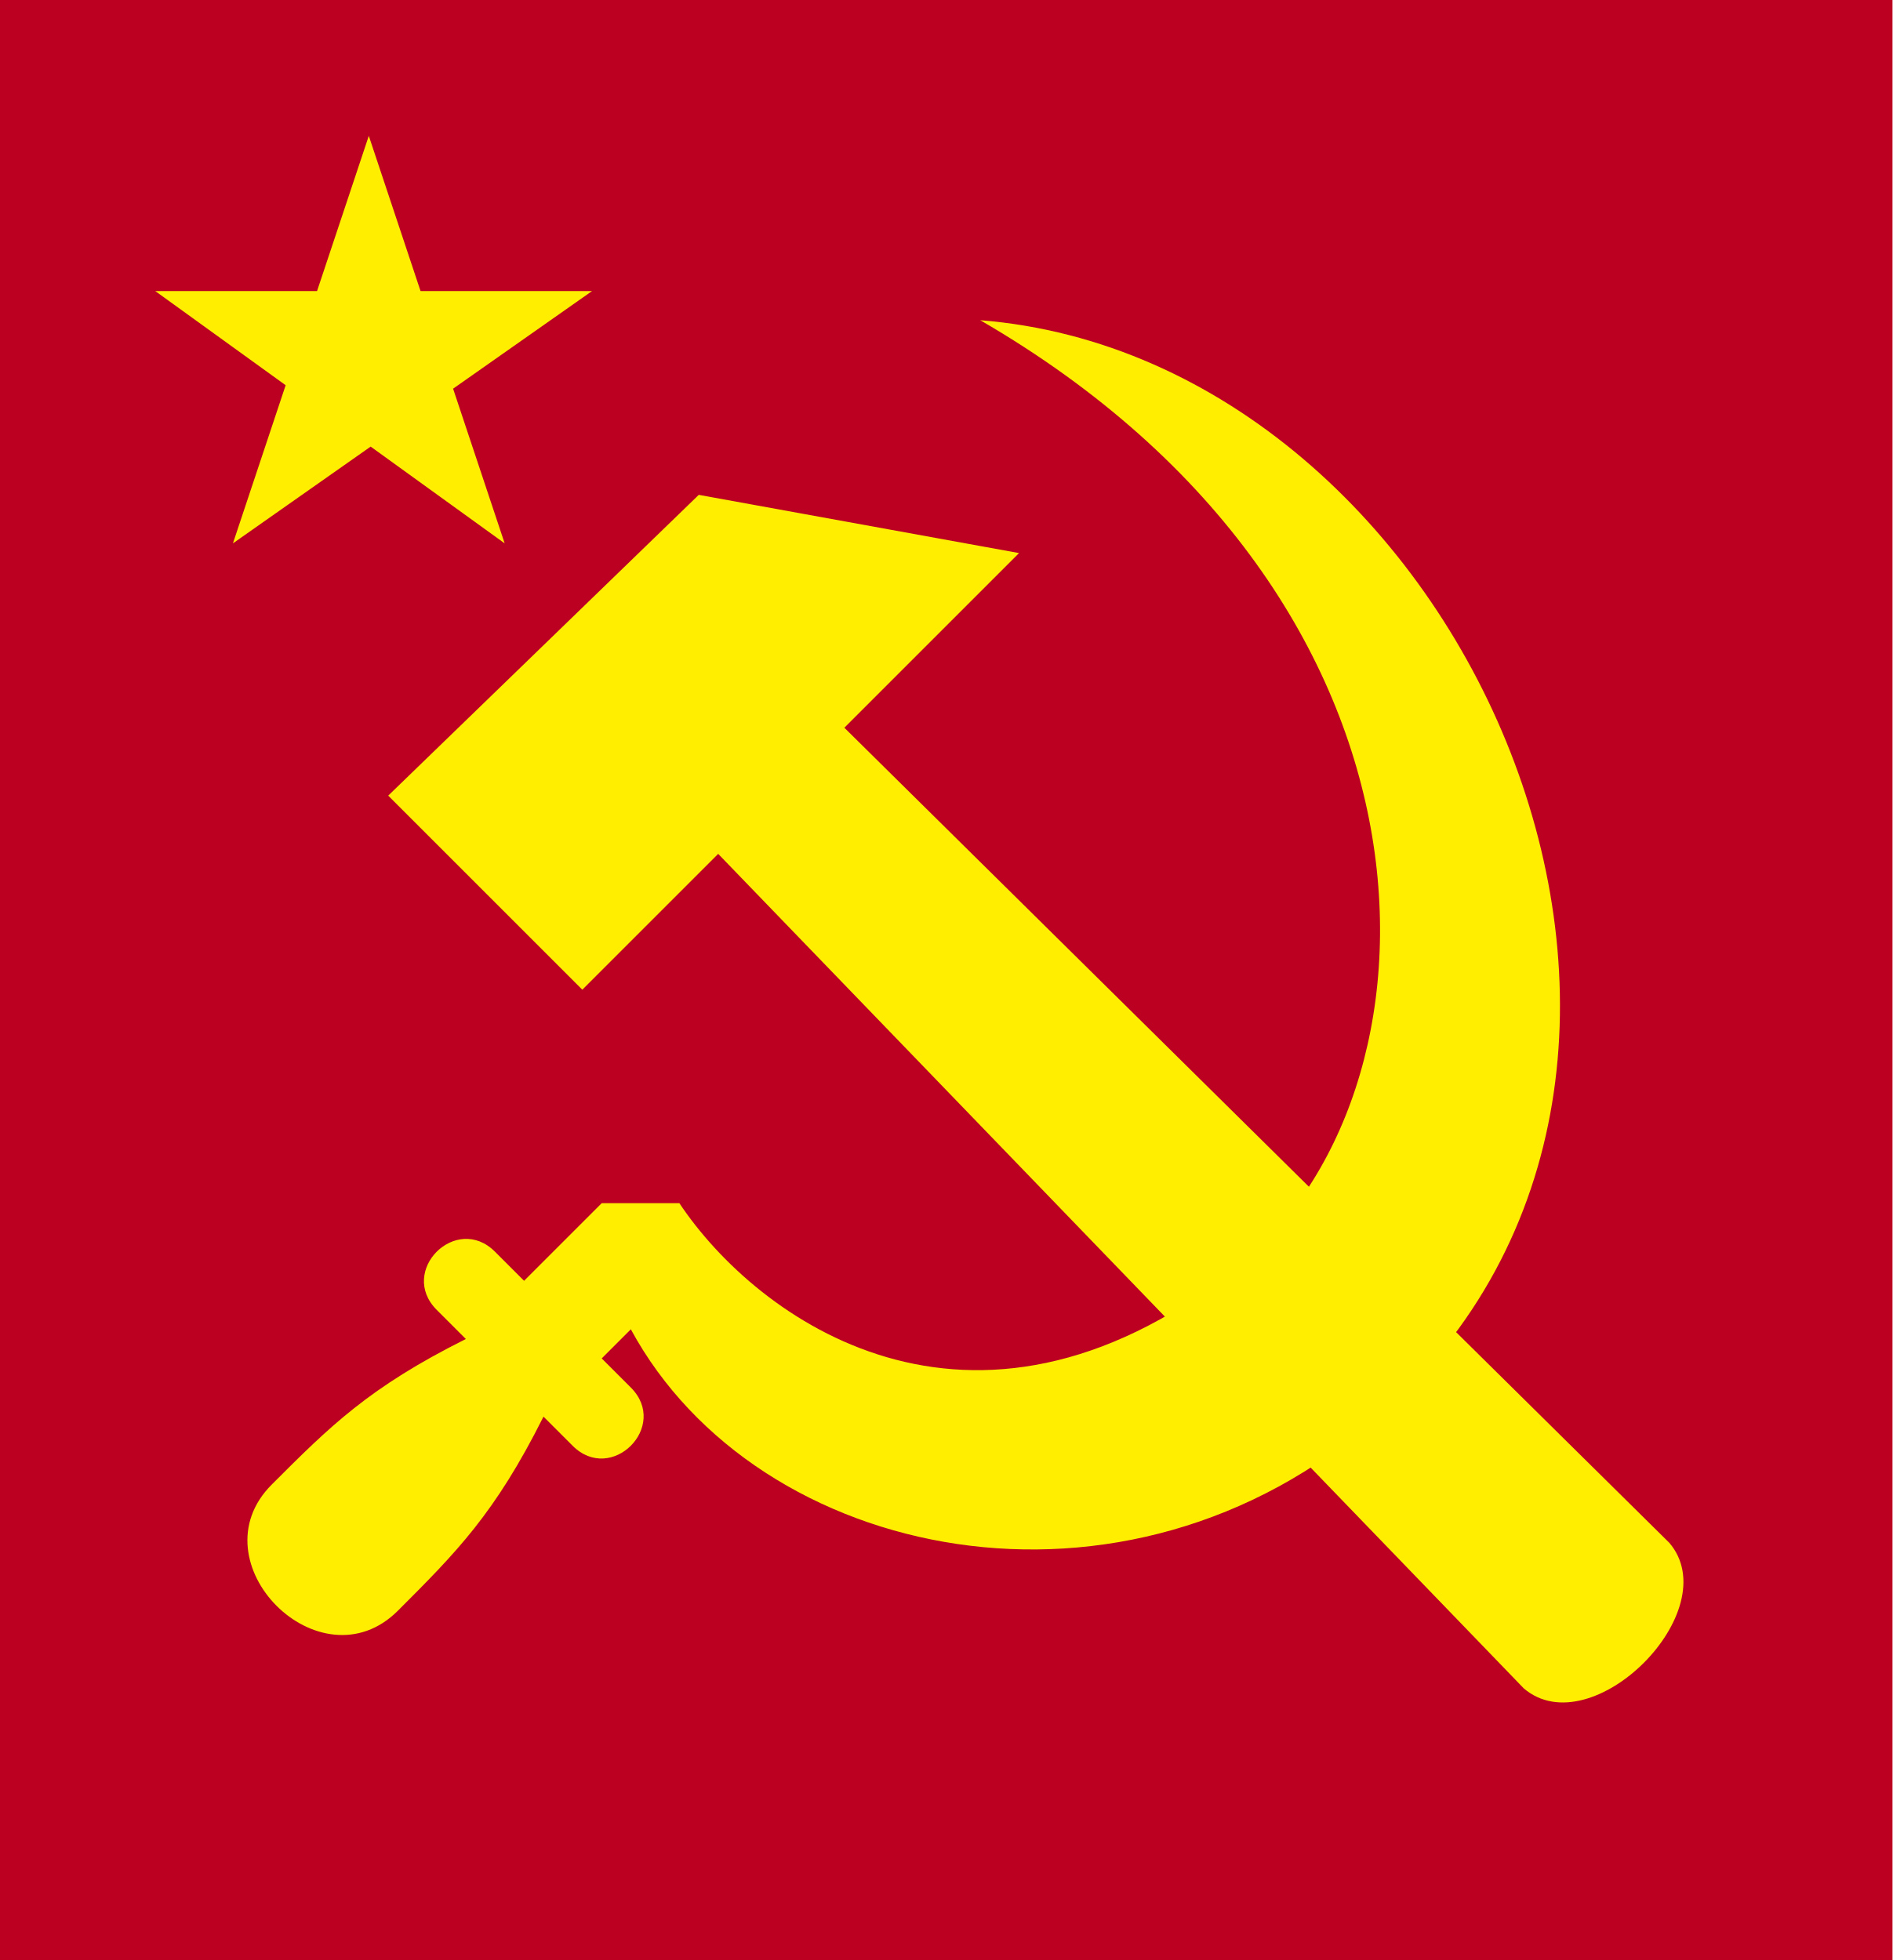
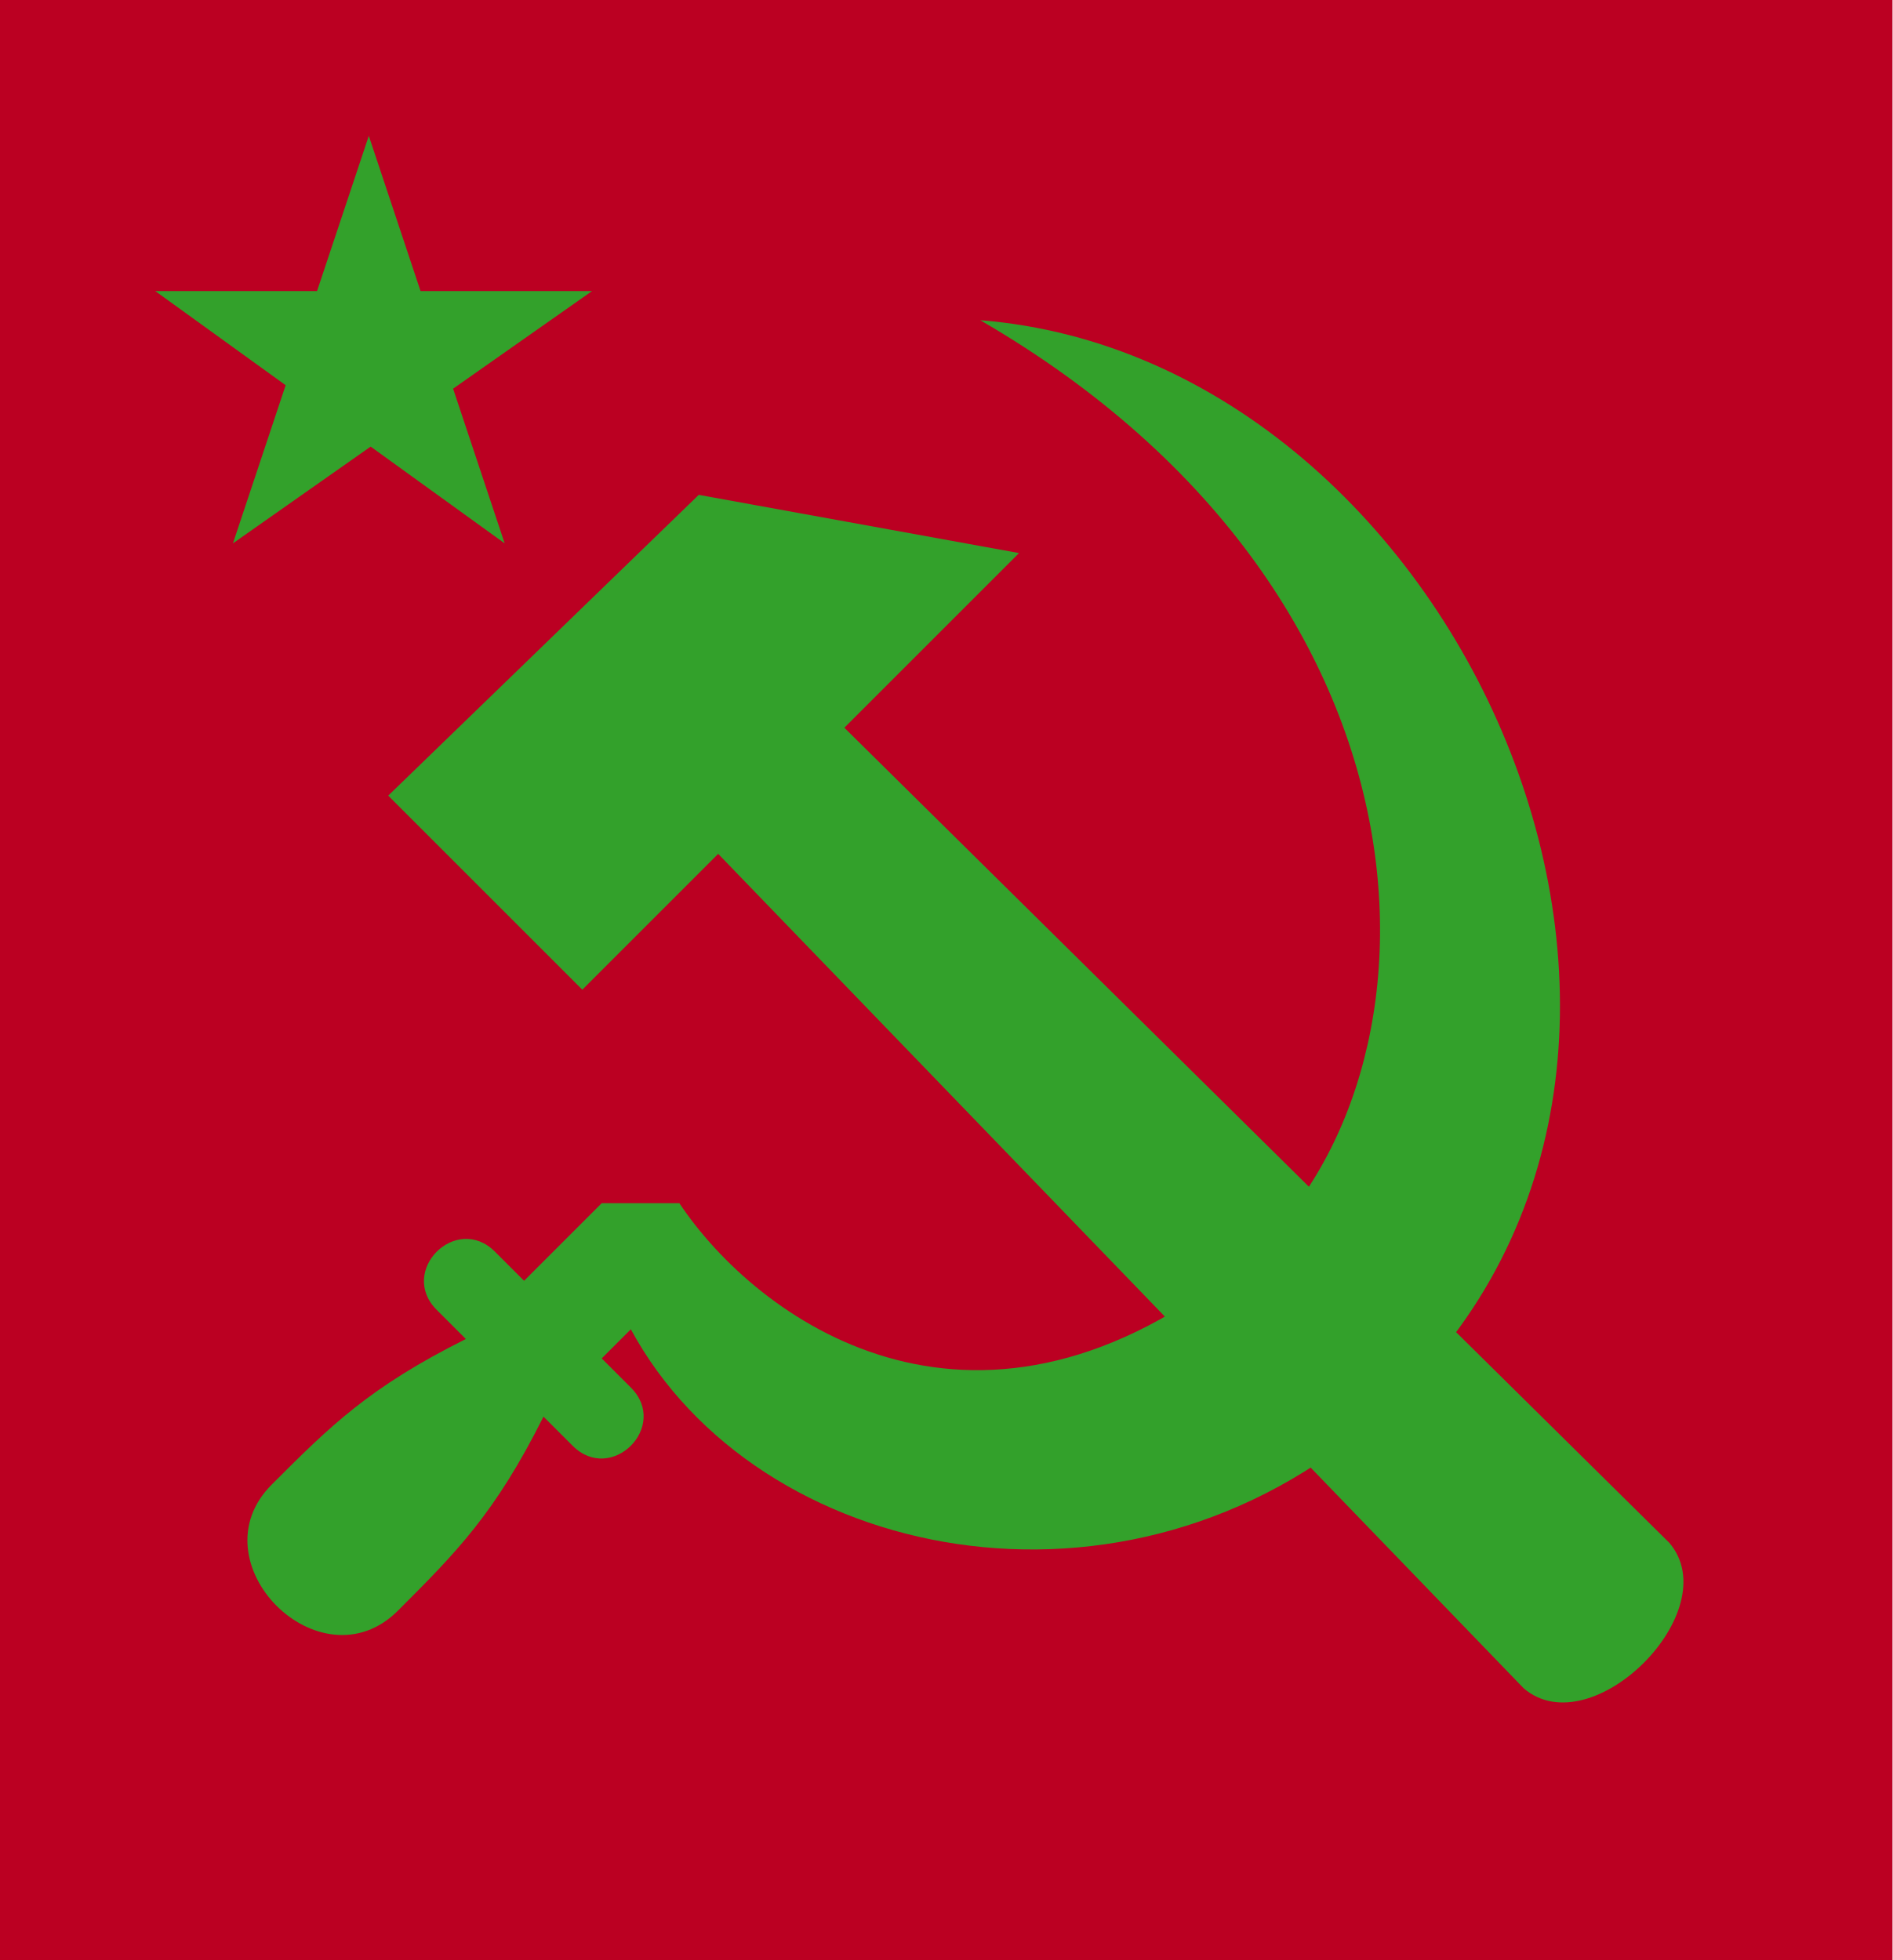
<svg xmlns="http://www.w3.org/2000/svg" viewBox="0 0 195 202">
  <path d="m0 0h195v202H0" fill="#b02" />
-   <path d="m24 56 14-42 14 42-36-26h45m111 129c6 7-8 21-15 15l-83-86-14 14-20-20 32-31 33 6-18 18m-22 62-3 3 3 3c4 4-2 10-6 6l-3-3c-5 10-9 14-15 20-8 8-21-5-13-13 6-6 10-10 20-15l-3-3c-4-4 2-10 6-6l3 3 8-8h8c8 12 30 28 57 7 23-18 24-69-26-98 50 4 82 77 41 113-26 23-64 15-77-9" fill="#fe0" />
+   <path d="m24 56 14-42 14 42-36-26h45m111 129c6 7-8 21-15 15l-83-86-14 14-20-20 32-31 33 6-18 18m-22 62-3 3 3 3c4 4-2 10-6 6l-3-3c-5 10-9 14-15 20-8 8-21-5-13-13 6-6 10-10 20-15l-3-3c-4-4 2-10 6-6l3 3 8-8h8c8 12 30 28 57 7 23-18 24-69-26-98 50 4 82 77 41 113-26 23-64 15-77-9" fill="#33a12b" />
</svg>
